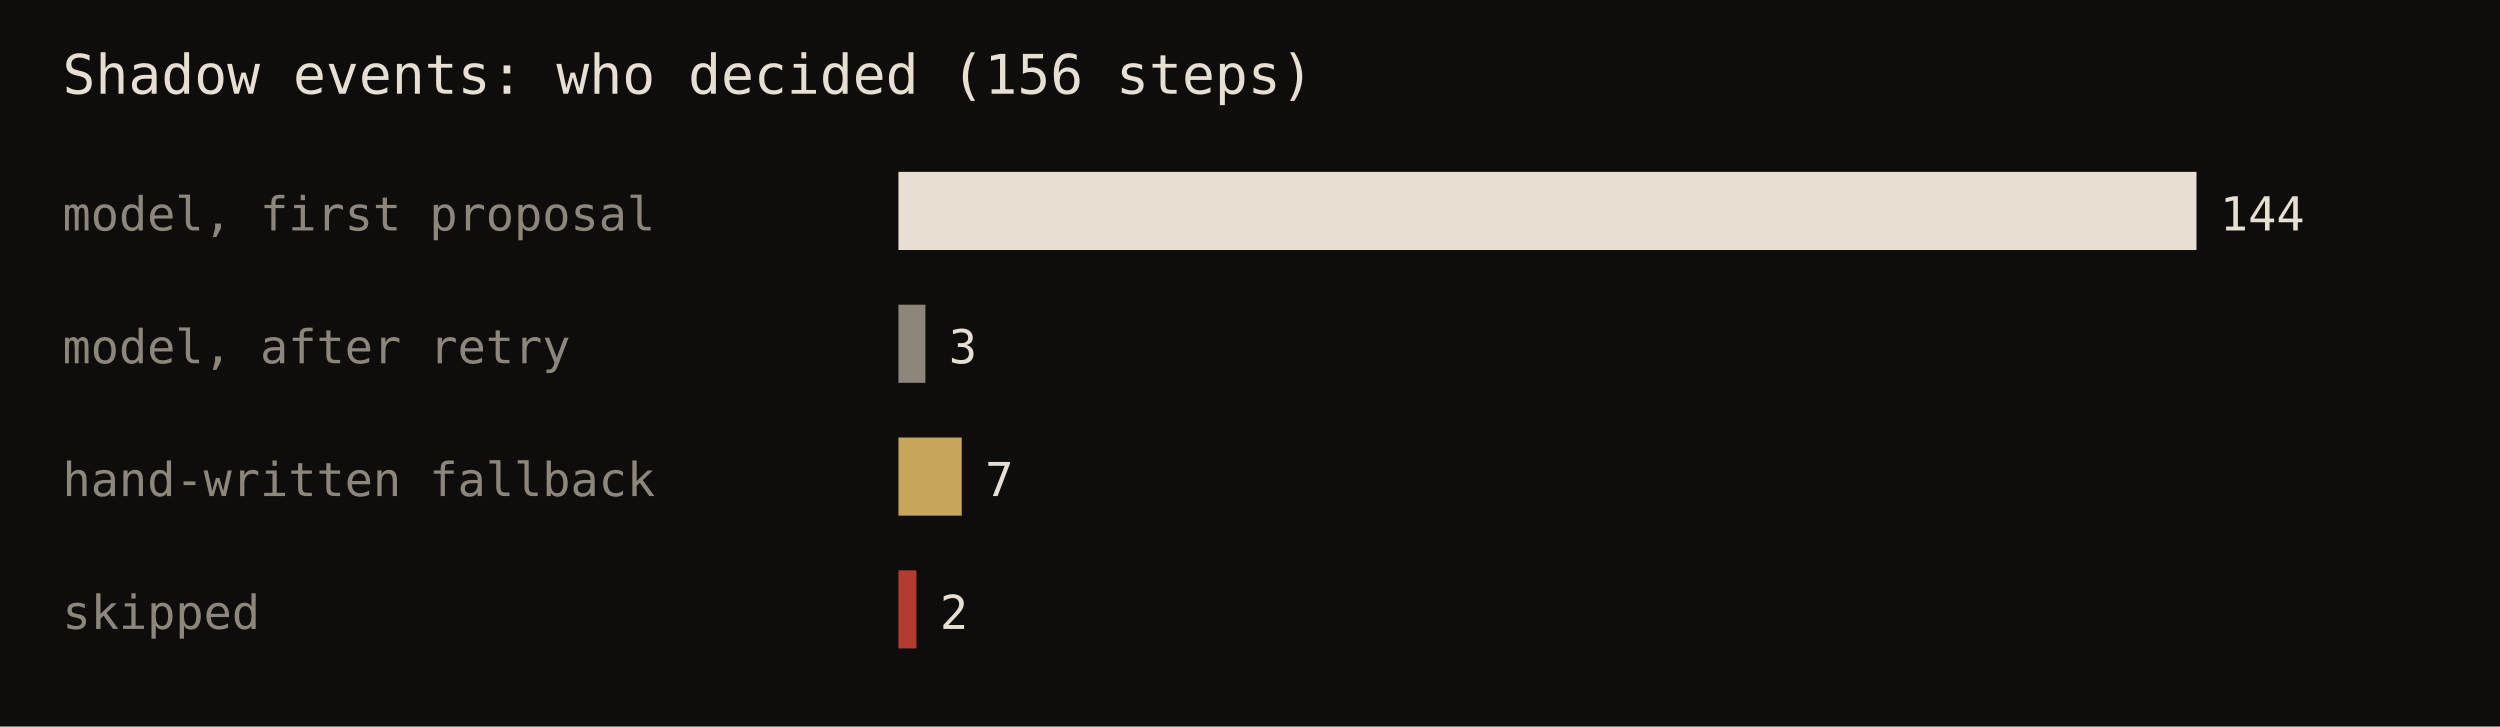
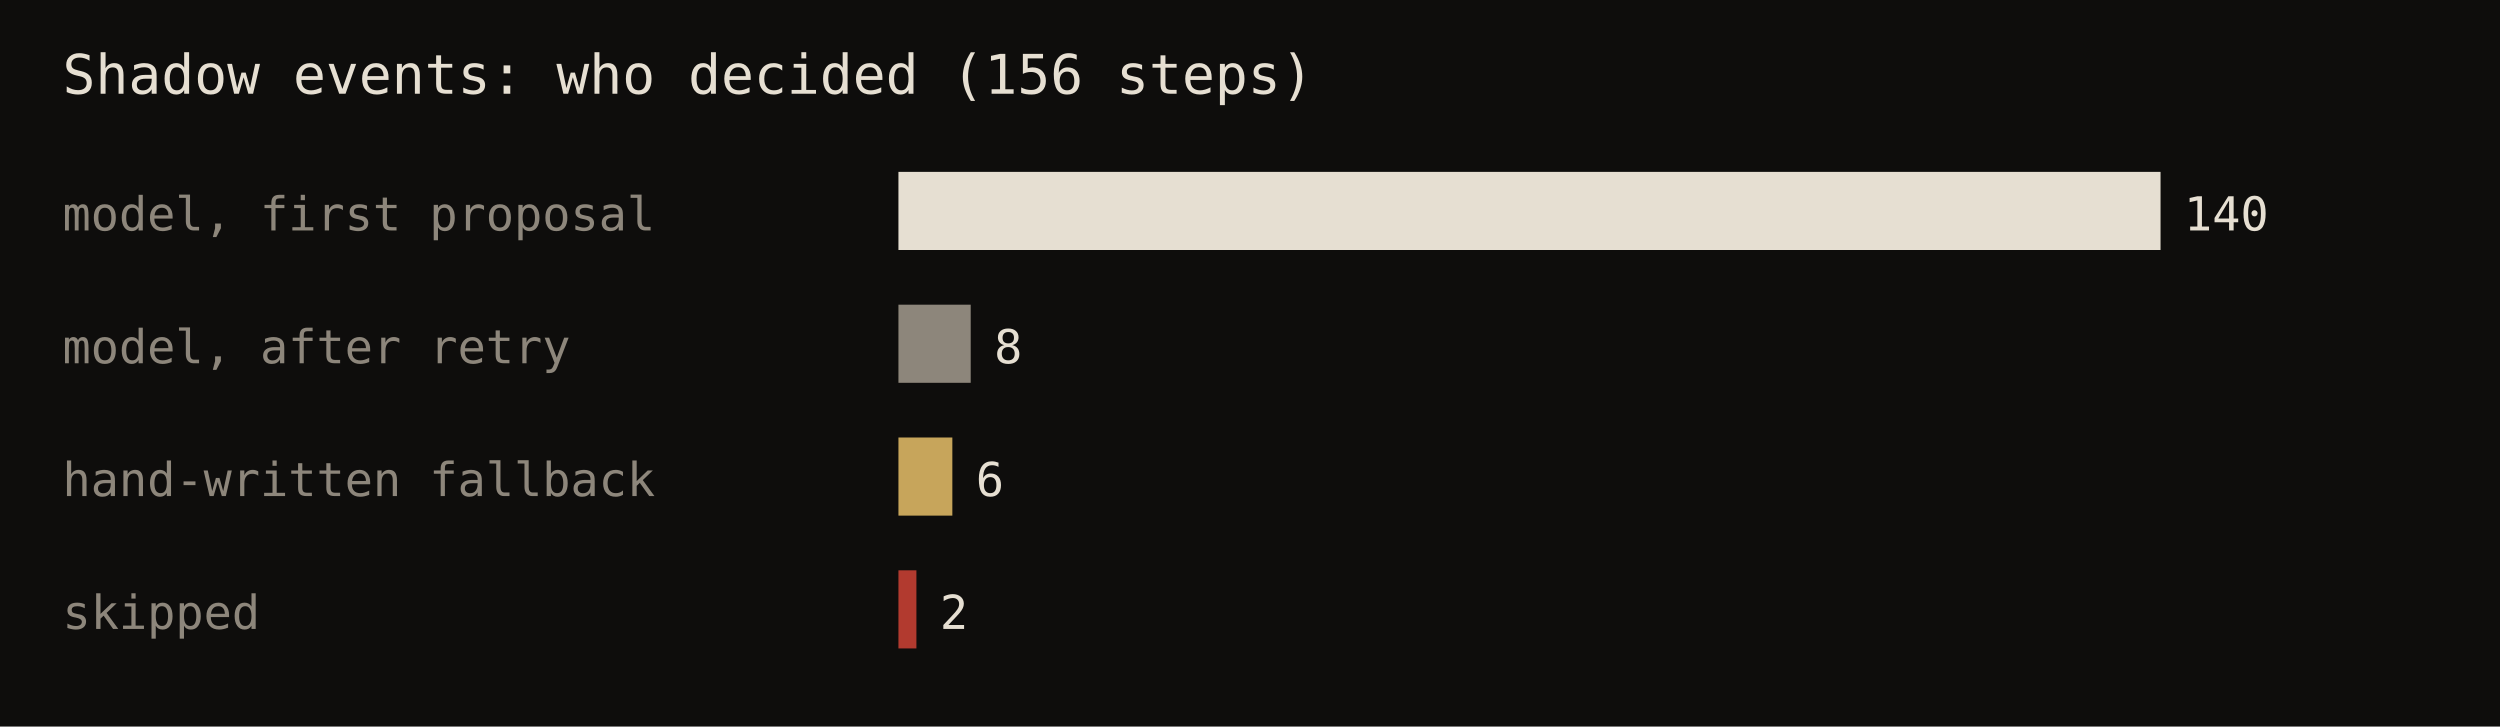
<svg xmlns="http://www.w3.org/2000/svg" width="640" height="186" font-family="ui-monospace, monospace" font-size="12">
  <rect width="100%" height="100%" fill="#0e0d0c" />
  <text x="16" y="24" fill="#e6dfd2" font-size="14">Shadow events: who decided (156 steps)</text>
  <text x="16" y="59" fill="#8d867b">model, first proposal</text>
-   <rect x="230" y="44" width="332.3" height="20" fill="#e6dfd2" />
-   <text x="568.3" y="59" fill="#e6dfd2">144</text>
+   <rect x="230" y="44" width="323.1" height="20" fill="#e6dfd2" />
+   <text x="559.1" y="59" fill="#e6dfd2">140</text>
  <text x="16" y="93" fill="#8d867b">model, after retry</text>
-   <rect x="230" y="78" width="6.9" height="20" fill="#8d867b" />
-   <text x="242.9" y="93" fill="#e6dfd2">3</text>
+   <rect x="230" y="78" width="18.5" height="20" fill="#8d867b" />
+   <text x="254.5" y="93" fill="#e6dfd2">8</text>
  <text x="16" y="127" fill="#8d867b">hand-written fallback</text>
-   <rect x="230" y="112" width="16.2" height="20" fill="#c7a55b" />
-   <text x="252.2" y="127" fill="#e6dfd2">7</text>
+   <rect x="230" y="112" width="13.8" height="20" fill="#c7a55b" />
+   <text x="249.8" y="127" fill="#e6dfd2">6</text>
  <text x="16" y="161" fill="#8d867b">skipped</text>
  <rect x="230" y="146" width="4.6" height="20" fill="#b23a2f" />
  <text x="240.6" y="161" fill="#e6dfd2">2</text>
</svg>
